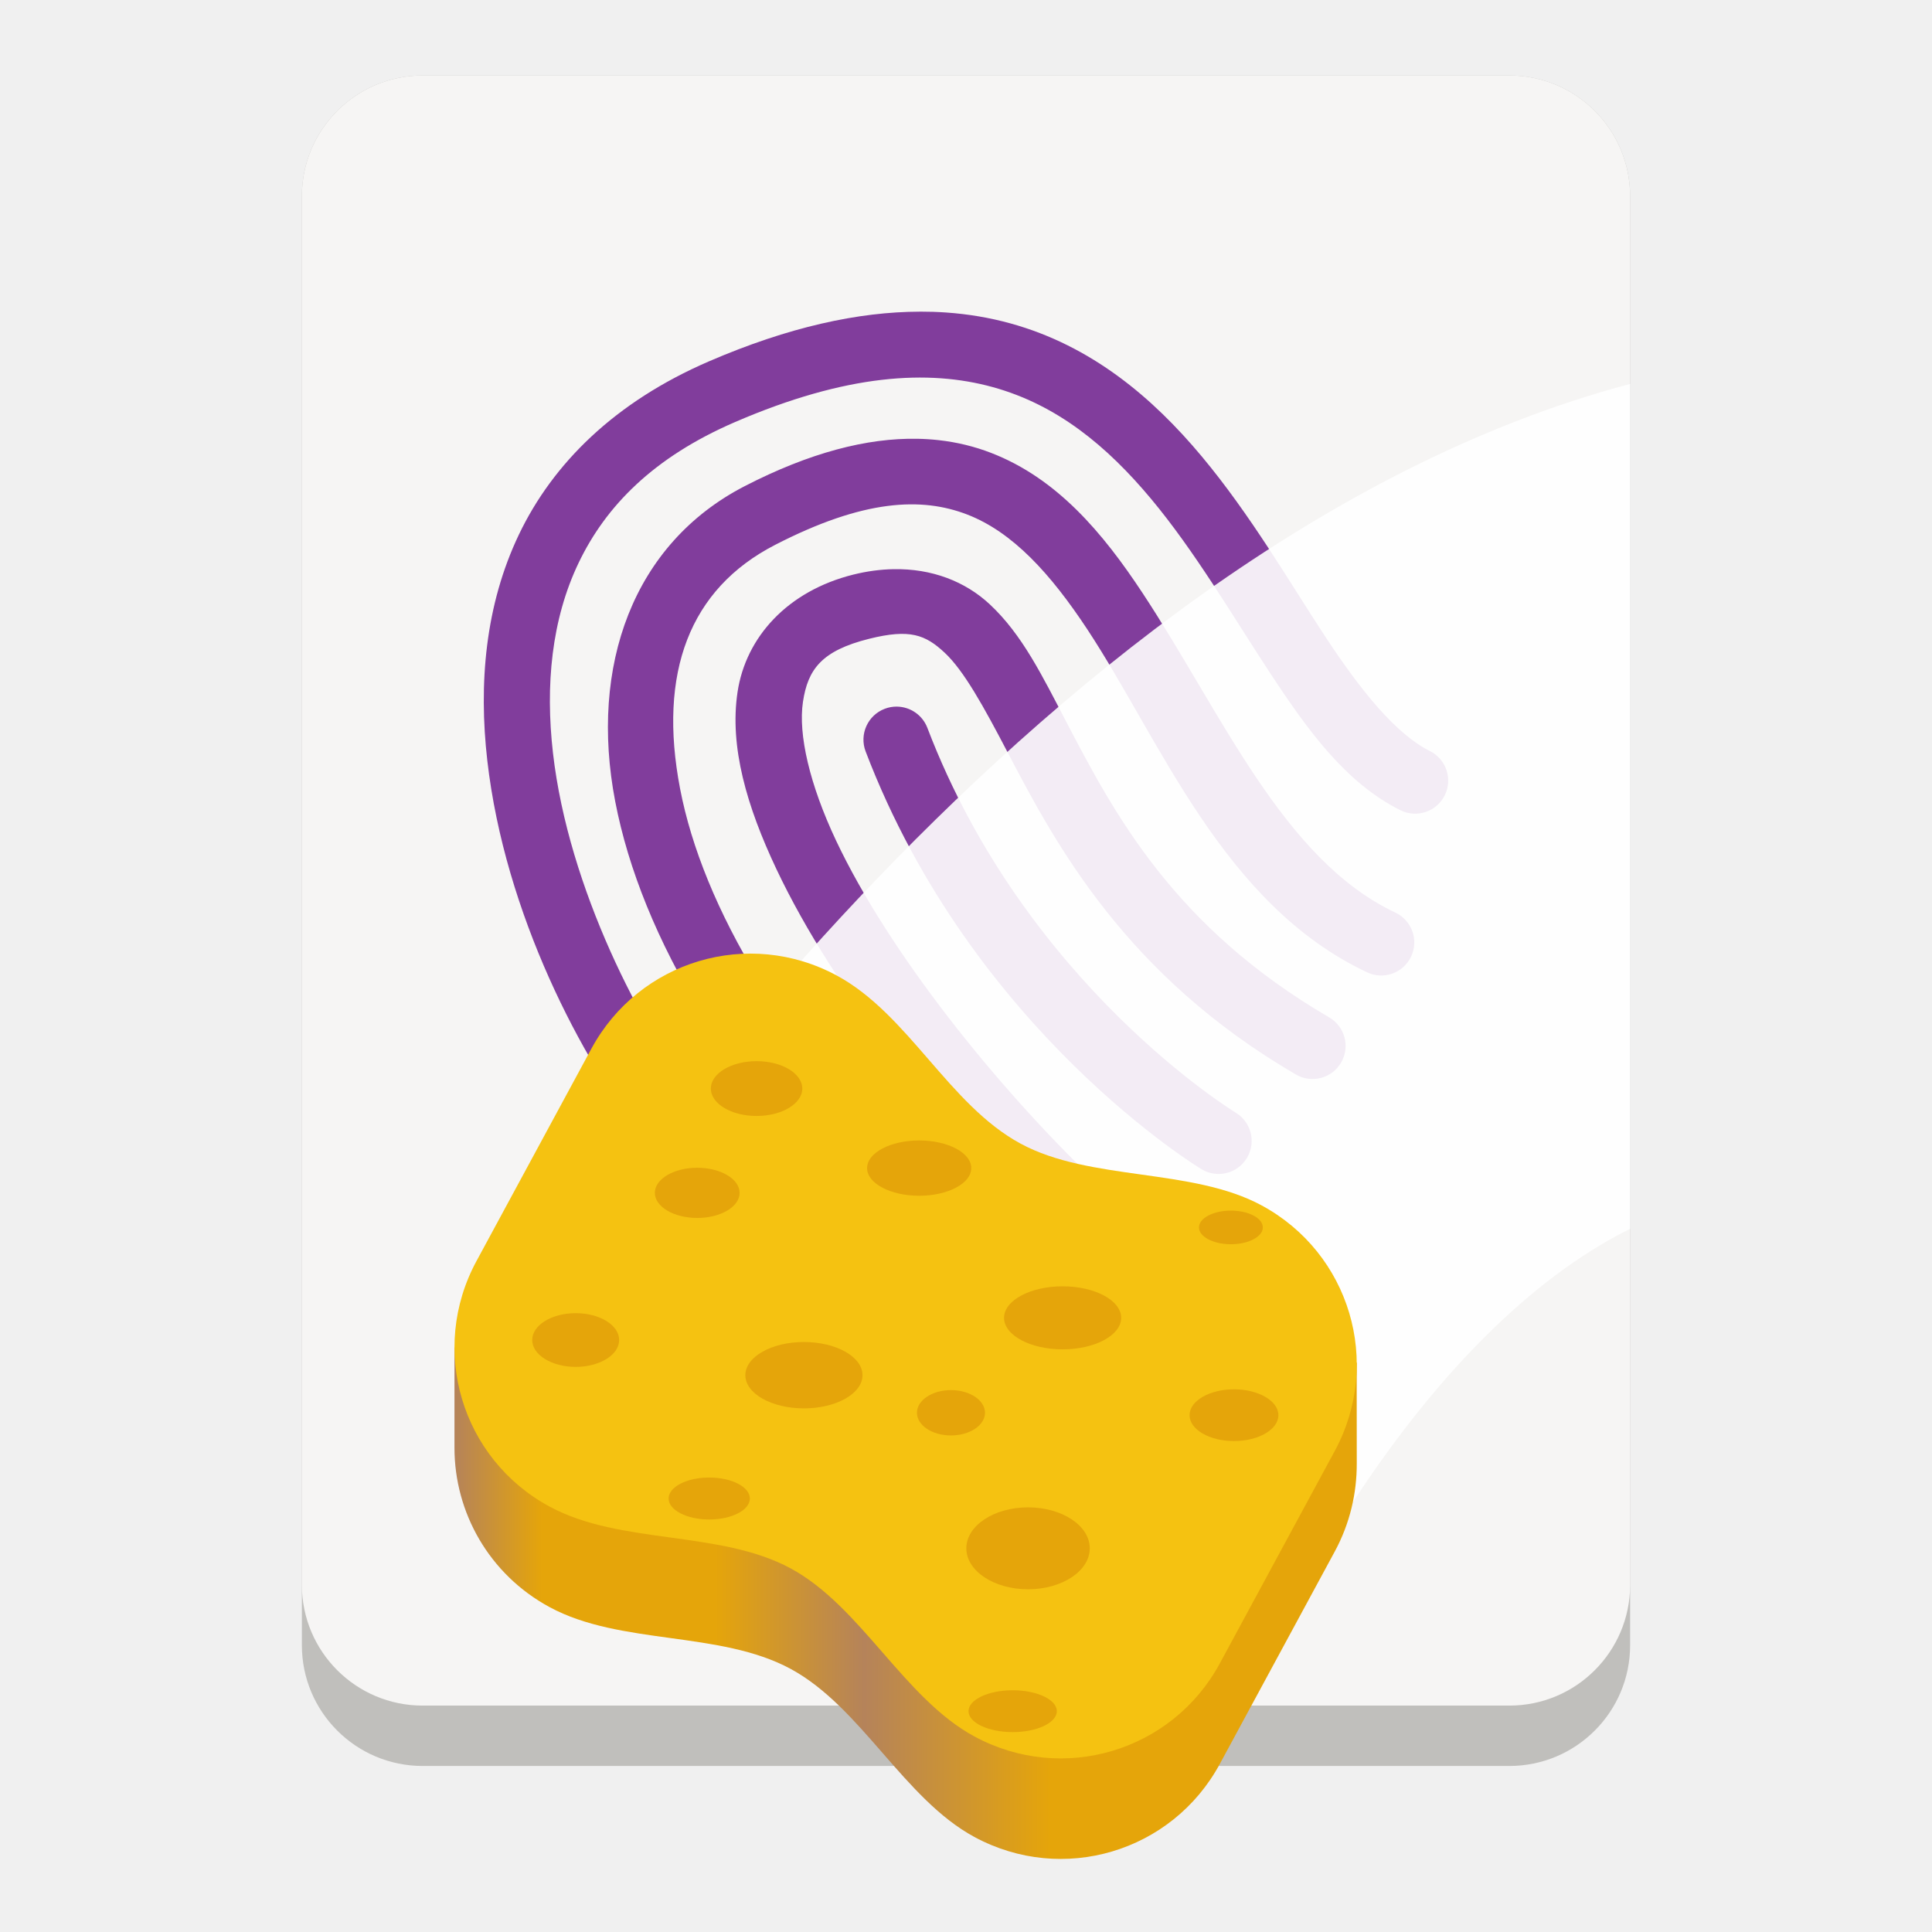
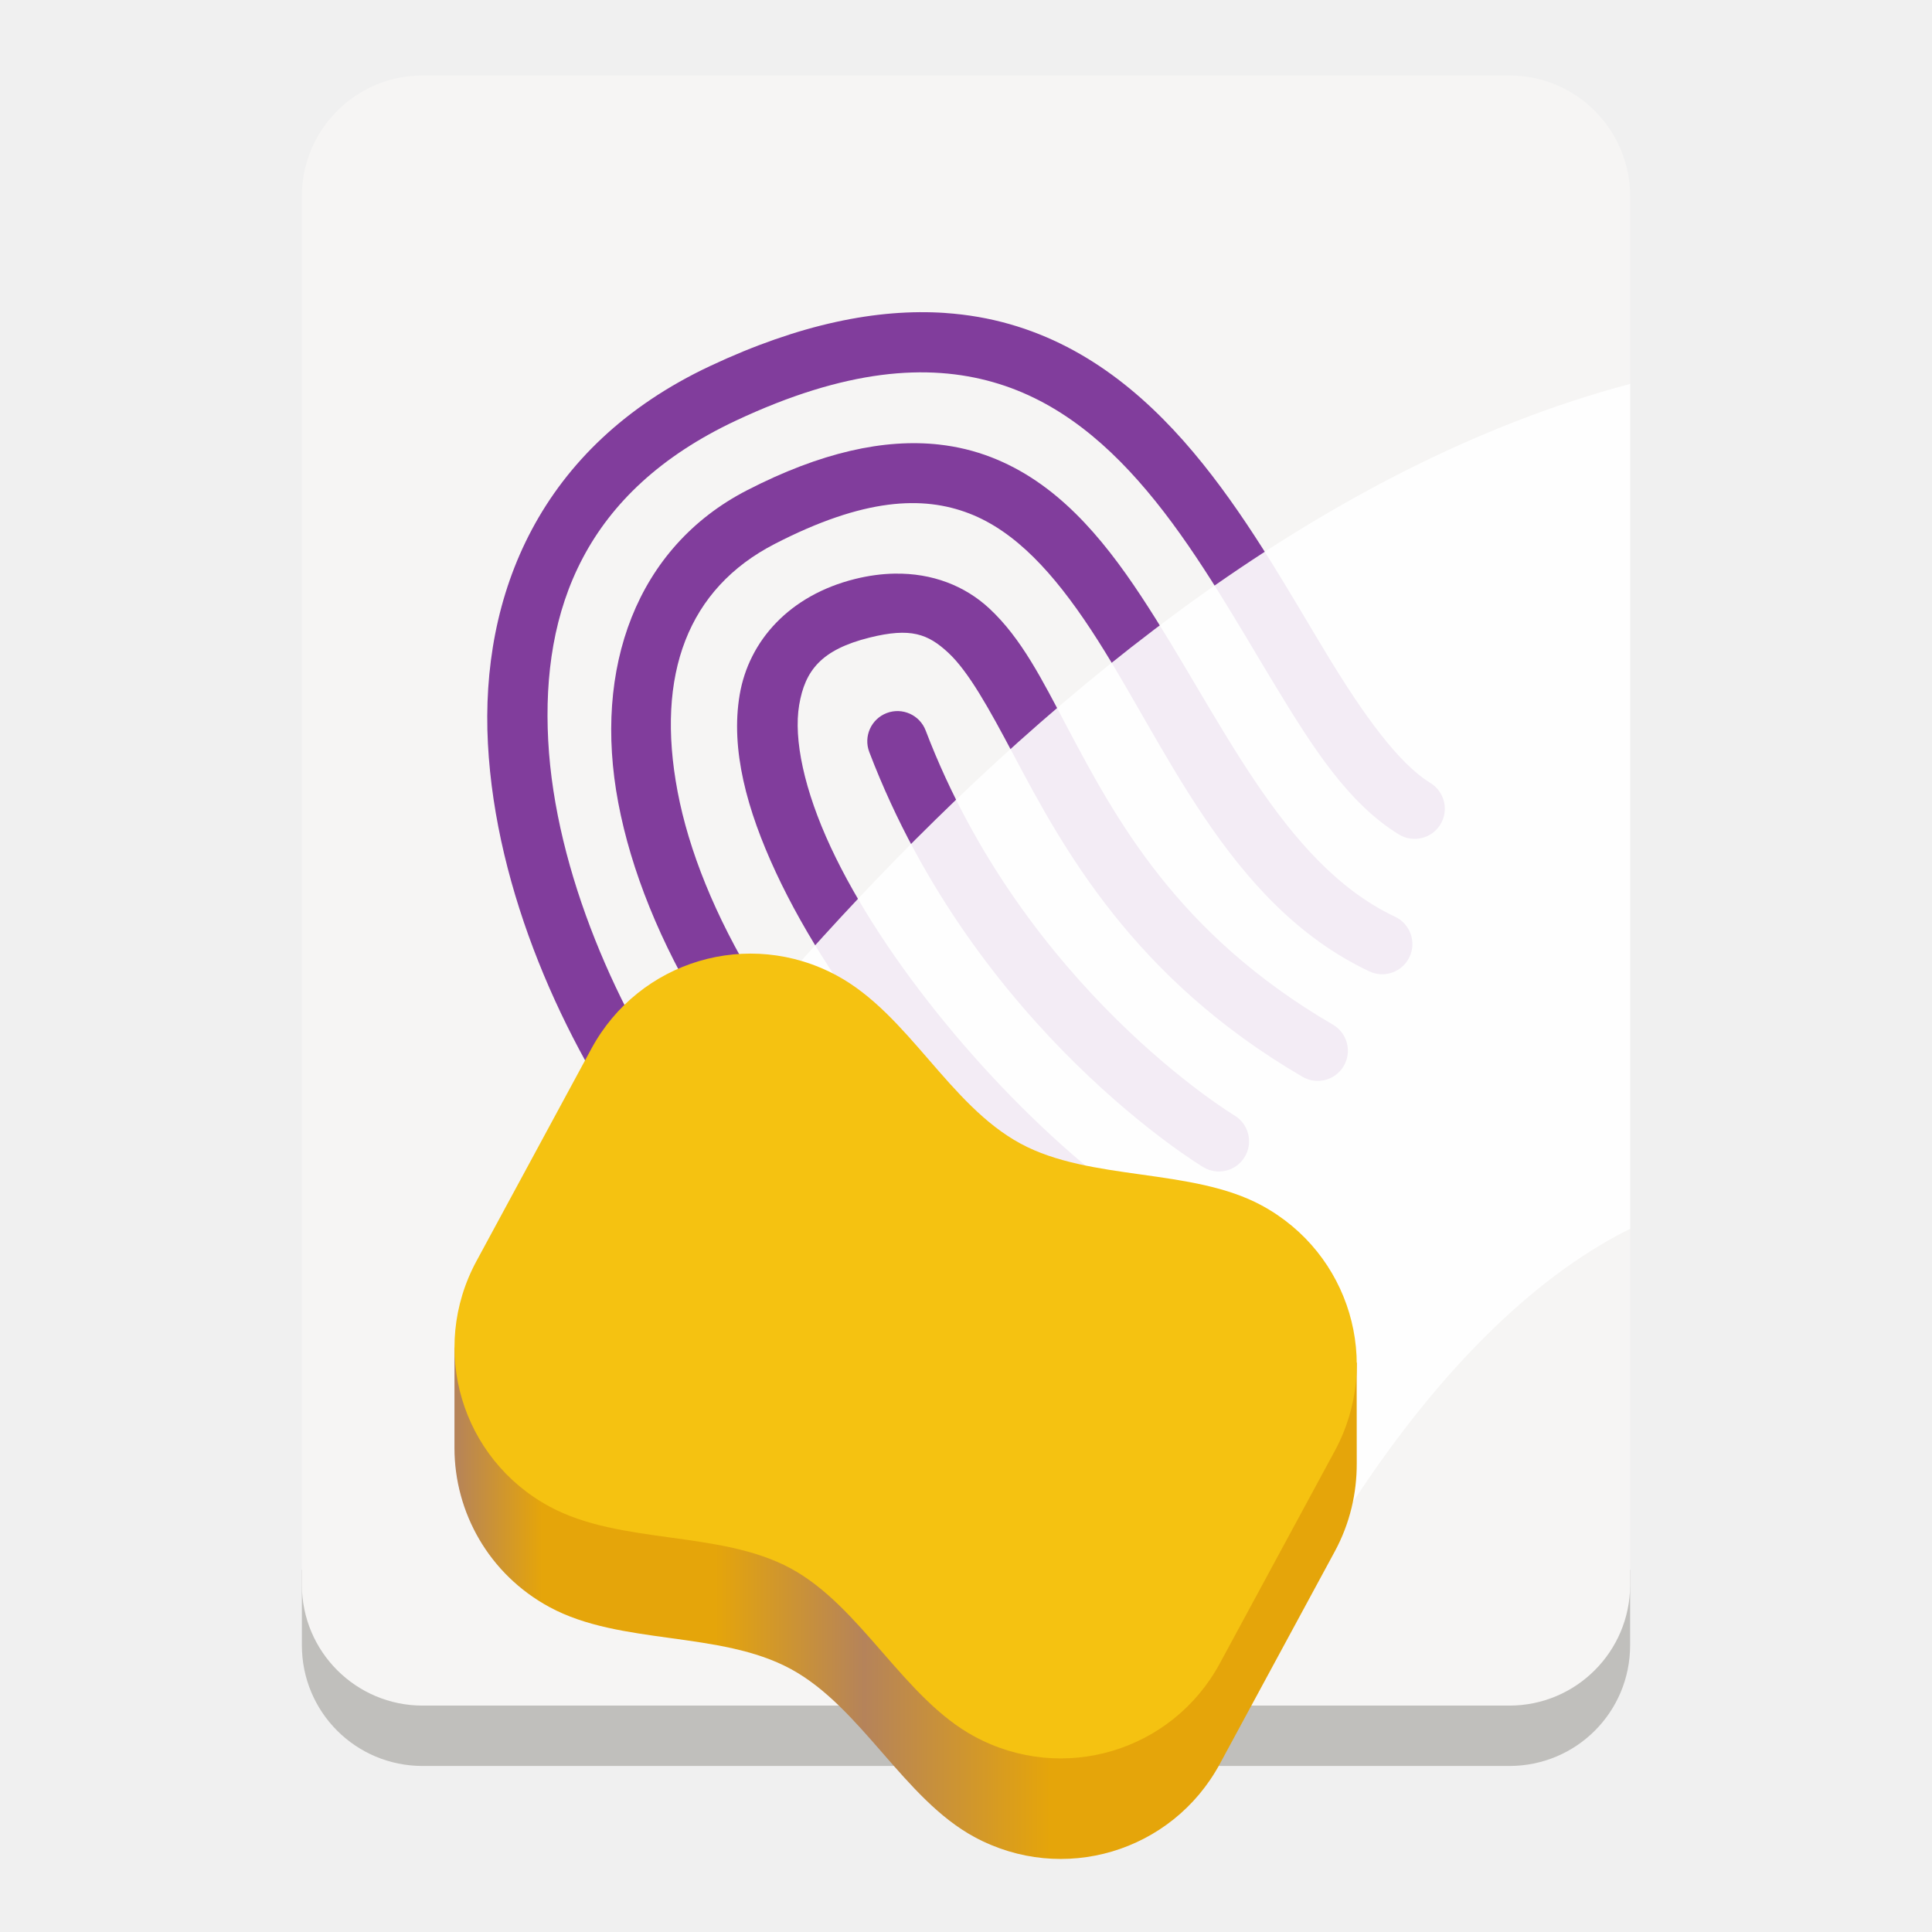
<svg xmlns="http://www.w3.org/2000/svg" width="128" height="128" version="1.0" viewBox="0 0 128 128">
  <defs>
-     <linearGradient id="linearGradient2338" x1="30.111" x2="89.889" y1="281.38" y2="281.38" gradientUnits="userSpaceOnUse">
+     <linearGradient id="sponge_shading" x1="30.111" x2="89.889" y1="281.38" y2="281.38" gradientUnits="userSpaceOnUse">
      <stop stop-color="#b5835a" offset="0" />
      <stop stop-color="#e5a50a" offset=".097" />
      <stop stop-color="#e5a50a" offset=".289" />
      <stop stop-color="#b5835a" offset=".454" />
      <stop stop-color="#e5a50a" offset=".661" />
      <stop stop-color="#e5a50a" offset="1" />
    </linearGradient>
  </defs>
-   <rect x="20" y="5" width="88" height="112" rx="8" fill="#c0bfbc" />
-   <rect x="20" y="5" width="88" height="108" rx="8" fill="#f6f5f4" />
-   <path d="m60.955 20.648c-4.087 8e-3 -8.721 1.02-13.986 3.293-6.239 2.693-10.333 6.764-12.582 11.459-2.249 4.695-2.683 9.913-2.102 14.988 1.163 10.15 6.262 19.861 10.48 25.189a2.19 2.19 0 0 0 3.076 0.357 2.19 2.19 0 0 0 0.357-3.076c-3.643-4.602-8.534-13.987-9.562-22.969-0.515-4.491-0.096-8.85 1.699-12.598 1.796-3.748 4.939-6.987 10.367-9.33 7.388-3.189 12.804-3.491 17.072-2.314s7.567 3.907 10.48 7.394c2.913 3.488 5.36 7.689 7.859 11.496 2.499 3.807 5.019 7.319 8.664 9.141a2.19 2.19 0 0 0 2.939-0.98 2.19 2.19 0 0 0-0.98-2.938c-2.248-1.124-4.561-3.969-6.961-7.625-2.4-3.656-4.919-8.022-8.16-11.902s-7.287-7.322-12.678-8.809c-1.348-0.372-2.767-0.616-4.266-0.721-0.562-0.039-1.135-0.058-1.719-0.057zm-0.176 8.422c-3.34-0.062-7.14 0.922-11.438 3.137-7.396 3.811-10.308 11.914-8.582 20.889 1.726 8.975 7.72 19.139 17.906 28.811a2.19 2.19 0 0 0 3.096-0.08 2.19 2.19 0 0 0-0.08-3.098c-9.69-9.2-15.139-18.754-16.621-26.461-1.482-7.707 0.628-13.25 6.287-16.166 5.874-3.027 9.715-3.178 12.732-2.014 3.017 1.164 5.527 3.924 7.959 7.609 4.863 7.372 8.973 18.216 18.537 22.723a2.19 2.19 0 0 0 2.916-1.047 2.19 2.19 0 0 0-1.049-2.914c-7.441-3.506-11.491-13.205-16.748-21.174-2.628-3.984-5.665-7.596-10.039-9.283-1.093-0.422-2.25-0.706-3.473-0.842-0.459-0.051-0.927-0.081-1.404-0.09zm-1.592 8.639c-0.851 0.016-1.74 0.132-2.658 0.361-4.355 1.086-7.117 4.144-7.664 7.775-0.547 3.632 0.617 7.587 2.564 11.713 3.895 8.253 11.234 17.284 18.041 23.805a2.19 2.19 0 0 0 3.098-0.066 2.19 2.19 0 0 0-0.066-3.096c-6.471-6.199-13.607-15.088-17.111-22.512-1.752-3.712-2.518-7.037-2.193-9.191 0.325-2.155 1.235-3.391 4.391-4.178 2.698-0.673 3.721-0.265 4.994 0.92 1.273 1.185 2.584 3.562 4.182 6.619 3.195 6.115 7.831 14.768 19.092 21.33a2.19 2.19 0 0 0 2.994-0.789 2.19 2.19 0 0 0-0.789-2.996c-10.287-5.995-14.232-13.482-17.414-19.572-1.591-3.045-2.917-5.787-5.078-7.799-1.621-1.509-3.829-2.373-6.381-2.324zm0.238 9.105a2.19 2.19 0 0 0-0.809 0.145 2.19 2.19 0 0 0-1.266 2.826c7.081 18.555 22.254 27.678 22.254 27.678a2.19 2.19 0 0 0 3.006-0.742 2.19 2.19 0 0 0-0.744-3.008s-13.914-8.431-20.424-25.488a2.19 2.19 0 0 0-2.018-1.41z" fill="#813d9c" />
-   <path d="m108 25.436c-40.541 10.75-71.772 60.021-71.772 60.021l48.851 22.011s8.994-19.125 22.921-26.059z" fill="#fff" opacity=".9" />
-   <g transform="translate(0 -175.16)">
-     <path d="m30.111 264.43 59.778 1.01s-0.009 2.5 1.7e-4 6.678c0.005 1.968-0.449 3.97-1.456 5.83l-7.614 14.072c-3.164 5.847-10.418 8.007-16.265 4.843-4.673-2.529-7.495-8.604-12.168-11.132-4.708-2.547-11.268-1.549-15.976-4.096-4.023-2.177-6.301-6.291-6.3-10.55 6.59e-4 -1.931 0-6.655 0-6.655z" fill="url(#linearGradient2338)" />
-     <path d="m31.567 258.71 7.614-14.072c3.164-5.847 10.418-8.007 16.265-4.843 4.753 2.572 7.415 8.56 12.168 11.132 4.628 2.504 11.347 1.592 15.976 4.096 5.847 3.164 8.007 10.418 4.843 16.265l-7.614 14.072c-3.164 5.847-10.418 8.007-16.265 4.843-4.673-2.529-7.495-8.604-12.168-11.132-4.708-2.547-11.268-1.549-15.976-4.096-5.847-3.164-8.007-10.418-4.843-16.265z" fill="#f5c211" />
-     <g fill="#e5a50a">
-       <ellipse cx="46.193" cy="254.19" rx="2.808" ry="1.663" />
-       <ellipse cx="60.898" cy="252.55" rx="3.451" ry="1.832" />
-       <ellipse cx="53.262" cy="266.27" rx="3.881" ry="2.199" />
-       <ellipse cx="70.401" cy="262.47" rx="3.88" ry="2.088" />
-       <ellipse cx="38.141" cy="263.94" rx="2.88" ry="1.78" />
-       <ellipse cx="50.125" cy="247.28" rx="3.029" ry="1.816" />
-       <ellipse cx="68.111" cy="277.74" rx="4.089" ry="2.714" />
-       <ellipse cx="63.004" cy="268.76" rx="2.254" ry="1.502" />
-       <ellipse cx="81.754" cy="268.92" rx="2.943" ry="1.714" />
-       <ellipse cx="46.989" cy="274.44" rx="2.692" ry="1.39" />
-       <ellipse cx="81.55" cy="256.48" rx="2.115" ry="1.114" />
-       <ellipse cx="67.092" cy="288.53" rx="2.925" ry="1.386" />
+   <g id="icon">
+     <path id="file_shadow" d="m20 104v5c0 4.432 3.568 8 8 8h72c4.432 0 8-3.568 8-8v-5z" fill="#c0bfbc" />
+     <rect id="file" x="20" y="5" width="88" height="108" rx="8" fill="#f6f5f4" />
+     <g id="fingerprint" fill="#813d9c">
+       <path d="m58.746 47.242a2 2 0 0 0-1.154 2.582c7.056 18.489 22.133 27.506 22.133 27.506a2 2 0 0 0 2.744-0.686 2 2 0 0 0-0.686-2.744s-13.92-8.379-20.455-25.502a2 2 0 0 0-2.582-1.156z" />
+       <path d="m59.262 38.004c-0.838 0.015-1.714 0.131-2.623 0.357-4.312 1.075-7.026 4.071-7.635 7.676s0.468 7.608 2.402 11.764c3.869 8.311 11.411 17.331 19.145 23.475a2 2 0 0 0 2.811-0.322 2 2 0 0 0-0.322-2.811c-7.217-5.733-14.522-14.542-18.008-22.029-1.743-3.744-2.469-7.131-2.084-9.41s1.46-3.663 4.658-4.461c2.733-0.682 3.874-0.246 5.217 1 1.343 1.246 2.687 3.668 4.318 6.75 3.264 6.164 7.935 14.81 19.154 21.348a2 2 0 0 0 2.734-0.721 2 2 0 0 0-0.721-2.734c-10.328-6.019-14.379-13.618-17.633-19.764-1.627-3.073-2.99-5.823-5.133-7.812-1.607-1.492-3.768-2.351-6.281-2.305z" />
+       <path d="m62.223 29.453c-3.623-0.404-7.841 0.51-12.73 3.029-7.321 3.772-10.222 11.77-8.531 20.705 1.691 8.935 7.638 19.09 17.805 28.742a2 2 0 0 0 2.828-0.072 2 2 0 0 0-0.074-2.828c-9.71-9.219-15.157-18.81-16.629-26.586s0.7-13.452 6.434-16.406c5.903-3.042 9.811-3.206 12.887-2.019 3.076 1.187 5.611 3.981 8.051 7.68 4.88 7.397 8.987 18.195 18.459 22.658a2 2 0 0 0 2.662-0.957 2 2 0 0 0-0.957-2.662c-7.534-3.55-11.586-13.297-16.826-21.24-2.62-3.971-5.634-7.546-9.949-9.211-1.079-0.416-2.22-0.697-3.428-0.832z" />
+       <path d="m62.623 20.734c-4.489-0.305-9.652 0.731-15.576 3.516-11.332 5.326-15.237 15.197-14.721 25.02s5.038 19.77 10.125 26.83a2 2 0 0 0 2.791 0.453 2 2 0 0 0 0.453-2.791c-4.69-6.51-8.917-15.986-9.375-24.701-0.458-8.715 2.438-16.495 12.43-21.191 7.293-3.428 12.71-3.787 17.045-2.551 4.335 1.236 7.761 4.161 10.762 7.893 3 3.731 5.506 8.22 7.969 12.277 2.463 4.058 4.814 7.748 8.152 9.795a2 2 0 0 0 2.75-0.66 2 2 0 0 0-0.66-2.75c-2.114-1.296-4.42-4.501-6.824-8.461-2.404-3.96-4.975-8.61-8.27-12.707s-7.382-7.692-12.783-9.232c-1.35-0.385-2.771-0.636-4.268-0.738z" />
+     </g>
+     <path id="cleaned_zone" d="m108 25.436c-40.541 10.75-71.772 60.021-71.772 60.021l48.851 22.011s8.994-19.125 22.921-26.059z" fill="#fff" opacity=".9" />
+     <g id="sponge">
+       <path d="m30.11 89.271 59.778 1.01s-0.009 2.5 1e-4 6.678c0.005 1.968-0.449 3.97-1.456 5.83l-7.614 14.072c-3.164 5.847-10.418 8.007-16.265 4.843-4.673-2.528-7.495-8.603-12.168-11.132-4.708-2.547-11.268-1.549-15.976-4.096-4.023-2.177-6.301-6.291-6.3-10.55 7e-4 -1.931 0-6.655 0-6.655z" fill="url(#sponge_shading)" />
+       <path d="m31.567 83.55 7.614-14.072c3.164-5.847 10.418-8.007 16.265-4.843 4.753 2.572 7.415 8.56 12.168 11.132 4.628 2.504 11.348 1.592 15.976 4.096 5.847 3.164 8.007 10.418 4.843 16.265l-7.614 14.072c-3.164 5.847-10.418 8.007-16.265 4.844-4.673-2.529-7.495-8.604-12.168-11.133-4.708-2.547-11.268-1.548-15.976-4.096-5.847-3.164-8.007-10.418-4.843-16.265z" fill="#f5c211" />
    </g>
  </g>
</svg>
